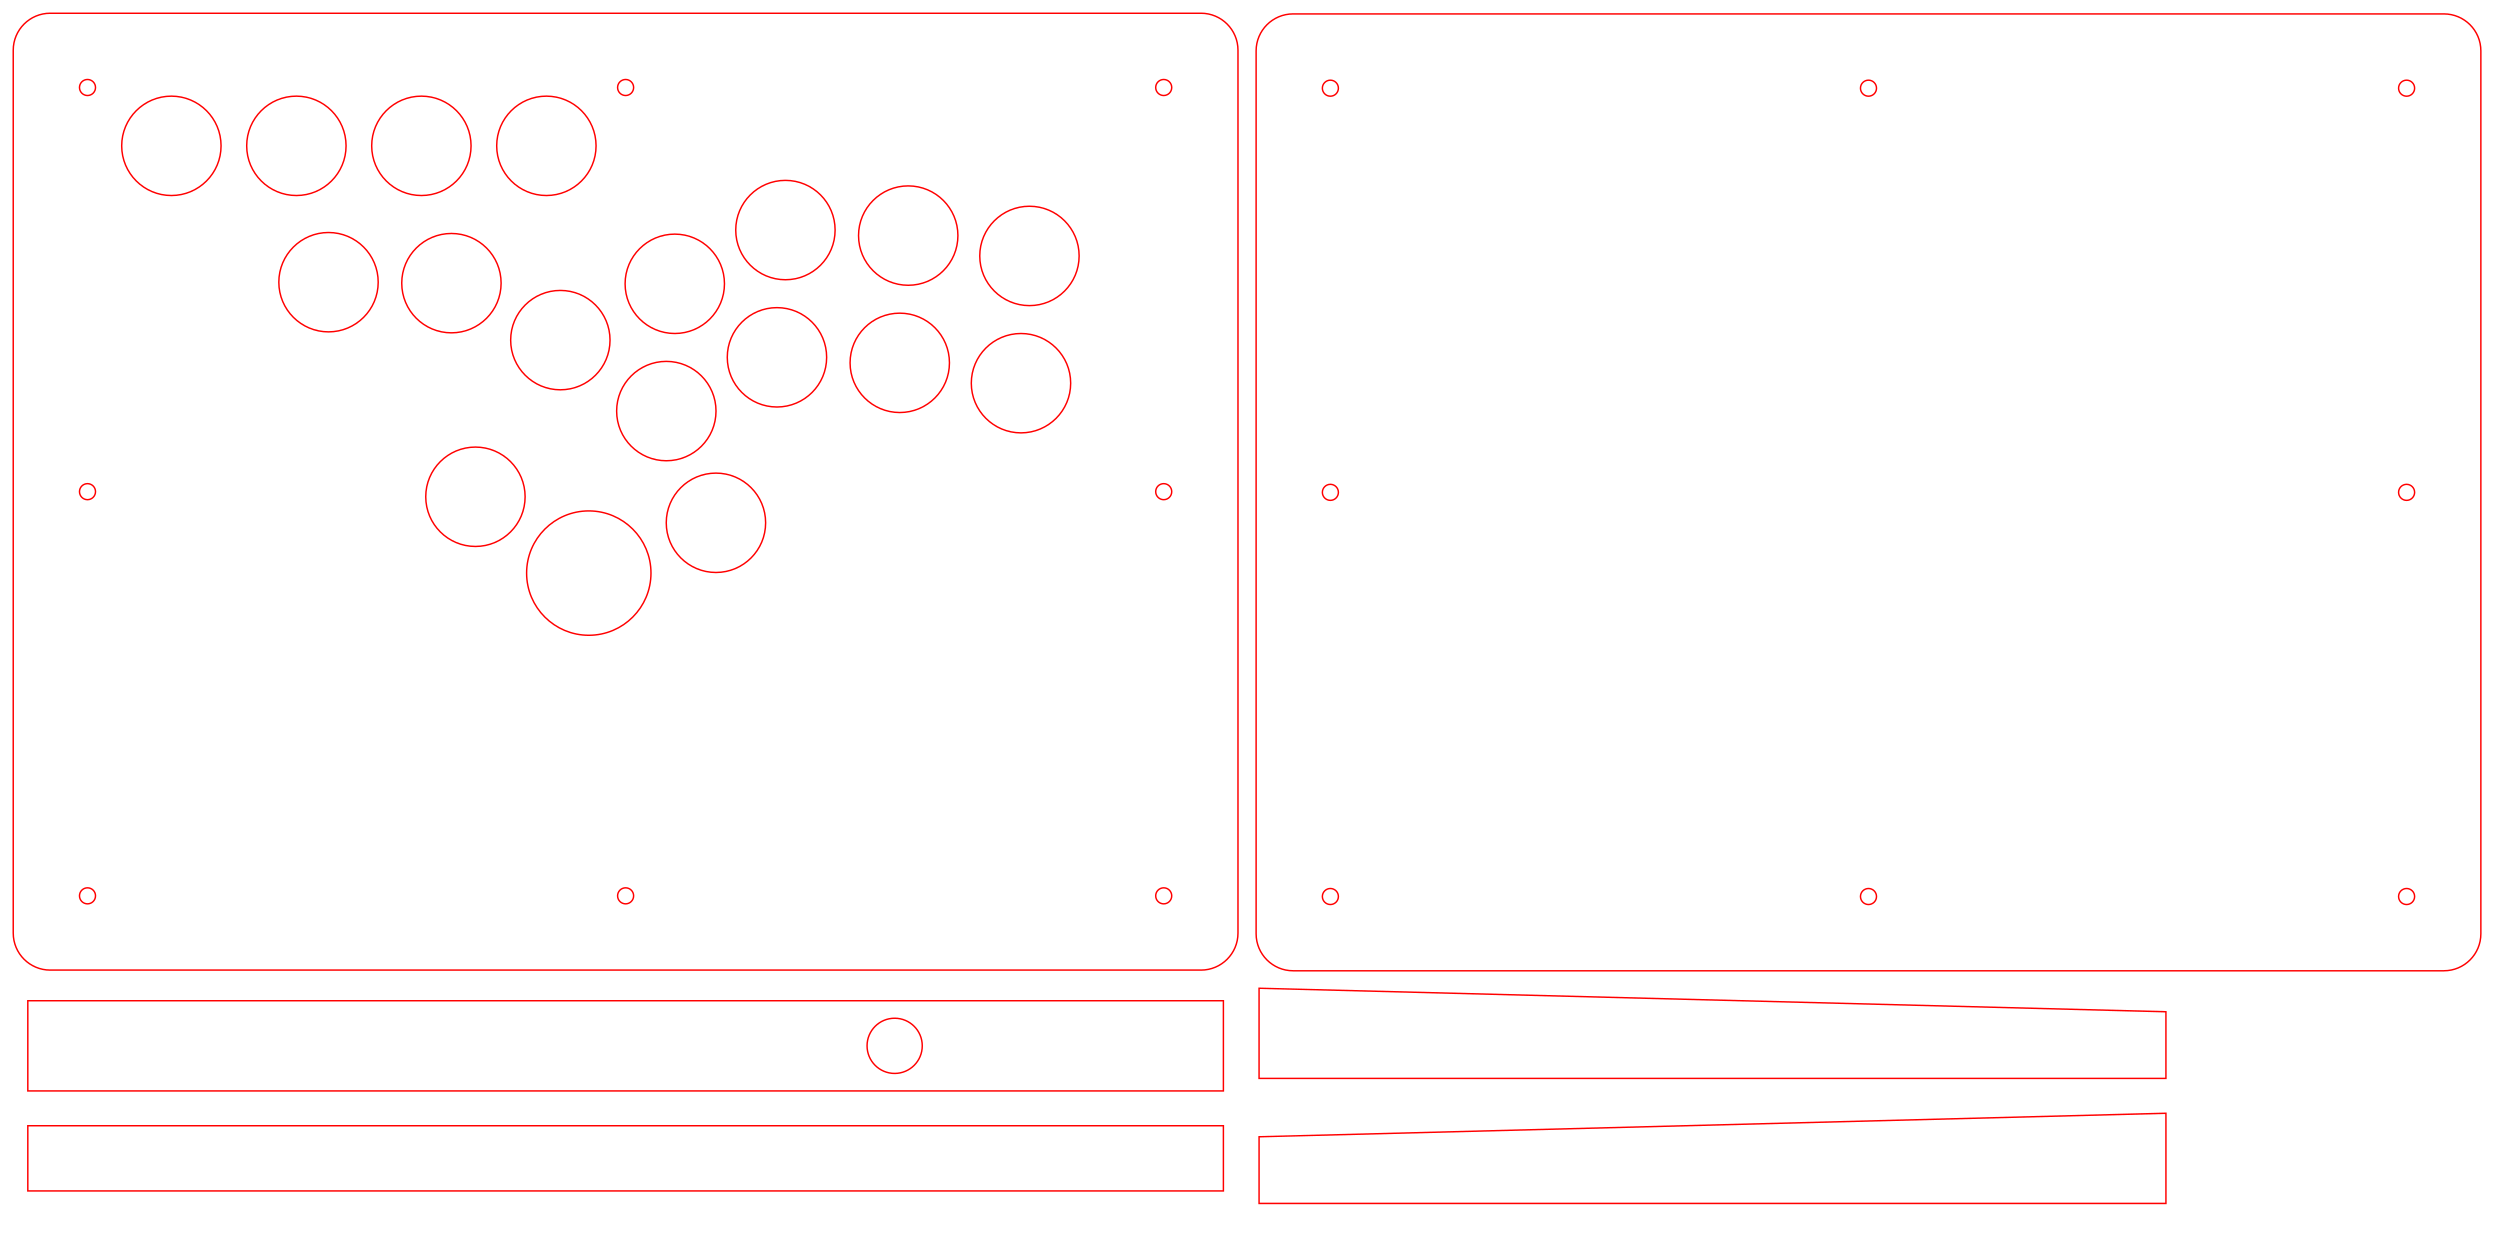
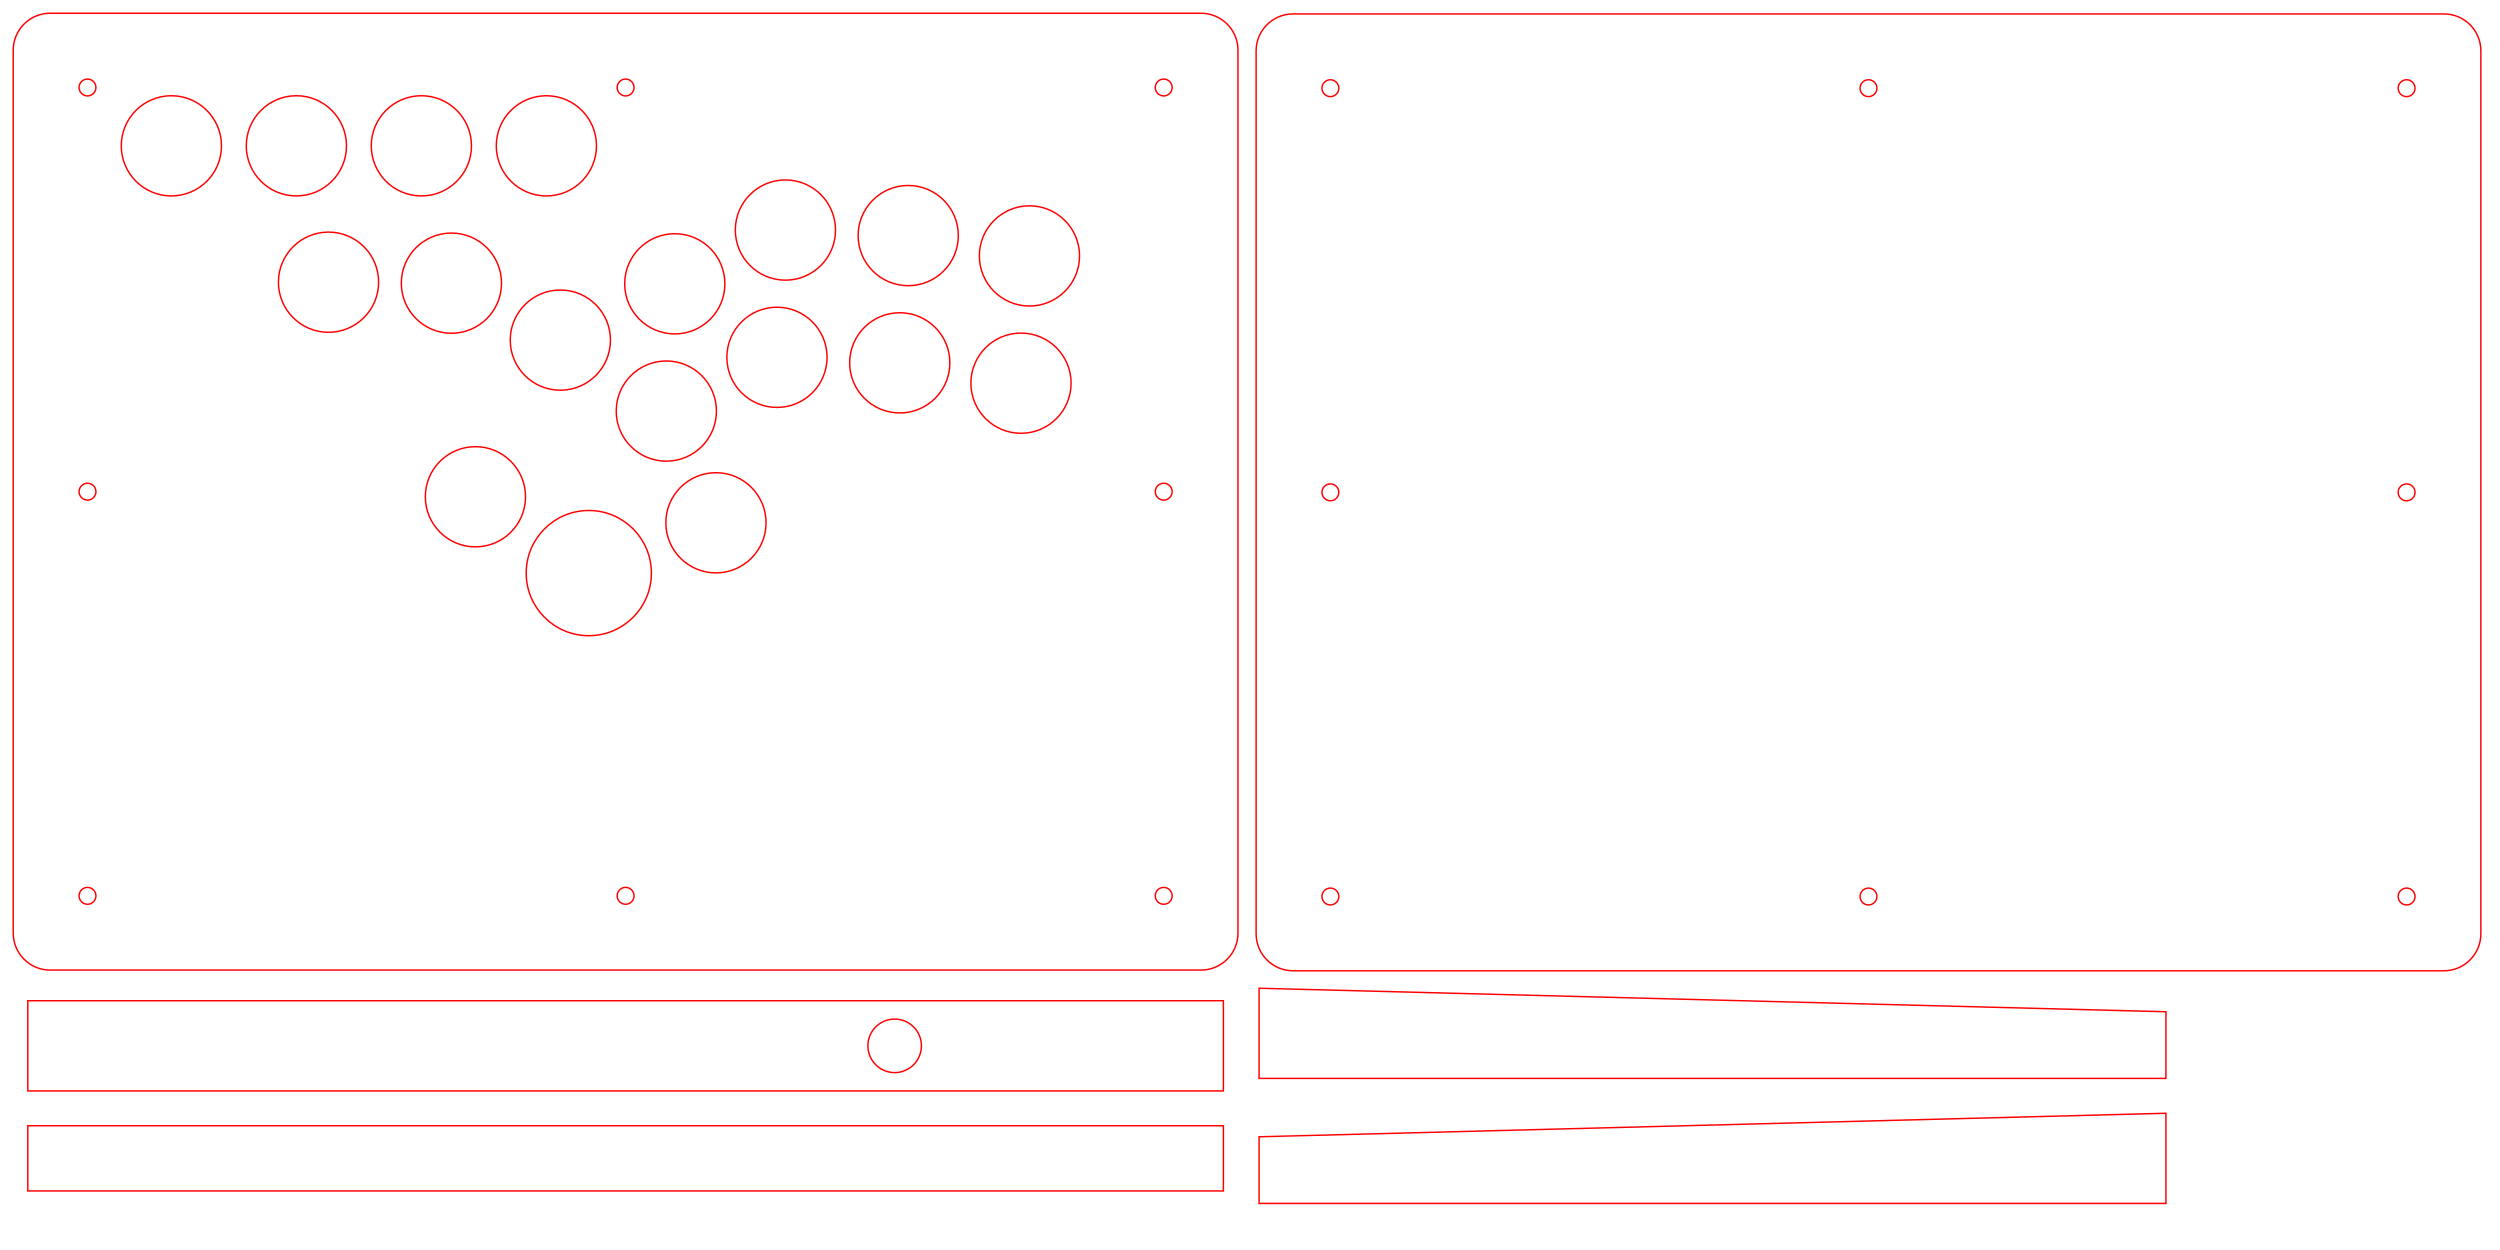
<svg xmlns="http://www.w3.org/2000/svg" width="600mm" height="300mm" viewBox="0 0 600 300" version="1.1" id="svg1">
  <defs id="defs1" />
  <g id="layer3">
    <rect style="fill:none;stroke:#ff0000;stroke-width:0.353;stroke-dasharray:none;stroke-opacity:1" id="rect1-4" width="293.939" height="229.647" x="301.468" y="3.339" ry="8.878" />
-     <circle style="fill:none;stroke:#ff0000;stroke-width:0.353;stroke-dasharray:none;stroke-opacity:1" id="path26-1-8-62" cx="319.292" cy="21.163" r="1.924" />
-     <circle style="fill:none;stroke:#ff0000;stroke-width:0.353;stroke-dasharray:none;stroke-opacity:1" id="path26-1-8-1-5" cx="319.292" cy="118.163" r="1.924" />
-     <circle style="fill:none;stroke:#ff0000;stroke-width:0.353;stroke-dasharray:none;stroke-opacity:1" id="path26-1-8-1-0-4" cx="319.292" cy="215.163" r="1.924" />
-     <circle style="fill:none;stroke:#ff0000;stroke-width:0.353;stroke-dasharray:none;stroke-opacity:1" id="path26-1-8-7-3" cx="448.438" cy="21.163" r="1.924" />
-     <circle style="fill:none;stroke:#ff0000;stroke-width:0.353;stroke-dasharray:none;stroke-opacity:1" id="path26-1-8-0-2" cx="448.438" cy="215.163" r="1.924" />
-     <circle style="fill:none;stroke:#ff0000;stroke-width:0.353;stroke-dasharray:none;stroke-opacity:1" id="path26-1-8-3-1" cx="577.584" cy="21.163" r="1.924" />
-     <circle style="fill:none;stroke:#ff0000;stroke-width:0.353;stroke-dasharray:none;stroke-opacity:1" id="path26-1-8-6-2" cx="577.584" cy="118.163" r="1.924" />
-     <circle style="fill:none;stroke:#ff0000;stroke-width:0.353;stroke-dasharray:none;stroke-opacity:1" id="path26-1-8-75-6" cx="577.584" cy="215.163" r="1.924" />
+     <circle style="fill:none;stroke:#ff0000;stroke-width:0.353;stroke-dasharray:none;stroke-opacity:1" id="path26-1-8-5-4" cx="319.292" cy="21.163" r="2.024" />
+     <circle style="fill:none;stroke:#ff0000;stroke-width:0.353;stroke-dasharray:none;stroke-opacity:1" id="path26-1-8-5-90" cx="448.438" cy="21.163" r="2.024" />
+     <circle style="fill:none;stroke:#ff0000;stroke-width:0.353;stroke-dasharray:none;stroke-opacity:1" id="path26-1-8-5-29" cx="577.584" cy="21.163" r="2.024" />
+     <circle style="fill:none;stroke:#ff0000;stroke-width:0.353;stroke-dasharray:none;stroke-opacity:1" id="path26-1-8-5-48" cx="319.292" cy="118.163" r="2.024" />
+     <circle style="fill:none;stroke:#ff0000;stroke-width:0.353;stroke-dasharray:none;stroke-opacity:1" id="path26-1-8-5-15" cx="577.584" cy="118.163" r="2.024" />
+     <circle style="fill:none;stroke:#ff0000;stroke-width:0.353;stroke-dasharray:none;stroke-opacity:1" id="path26-1-8-5-3" cx="319.292" cy="215.163" r="2.024" />
+     <circle style="fill:none;stroke:#ff0000;stroke-width:0.353;stroke-dasharray:none;stroke-opacity:1" id="path26-1-8-5-5" cx="448.438" cy="215.163" r="2.024" />
+     <circle style="fill:none;stroke:#ff0000;stroke-width:0.353;stroke-dasharray:none;stroke-opacity:1" id="path26-1-8-5-33" cx="577.584" cy="215.163" r="2.024" />
  </g>
  <g id="layer4">
    <path id="rect26-9" style="fill:none;stroke:#ff0000;stroke-width:0.353" d="m 302.176,237.181 217.647,5.642 v 16 H 302.176 Z" />
    <rect style="fill:none;stroke:#ff0000;stroke-width:0.353;stroke-dasharray:none;stroke-opacity:1" id="rect26-7" width="286.939" height="15.647" x="6.676" y="270.177" ry="0" />
    <rect style="fill:none;stroke:#ff0000;stroke-width:0.353;stroke-dasharray:none;stroke-opacity:1" id="rect26" width="286.939" height="21.647" x="6.676" y="240.176" ry="0" />
    <path id="rect26-9-0" style="fill:none;stroke:#ff0000;stroke-width:0.353" d="m 519.824,267.181 -217.647,5.642 V 288.824 H 519.824 Z" />
  </g>
  <g id="layer2" style="fill:none;stroke-width:0.353;stroke-dasharray:none;stroke:#ff0000;stroke-opacity:1">
    <rect style="fill:none;stroke:#ff0000;stroke-width:0.353;stroke-dasharray:none;stroke-opacity:1" id="rect1" width="293.939" height="229.647" x="3.176" y="3.176" ry="8.878" />
-     <ellipse style="fill:none;stroke:#ff0000;stroke-width:0.353;stroke-dasharray:none;stroke-opacity:1" id="path26" cx="78.843" cy="67.726" rx="11.924" ry="11.924" />
-     <ellipse style="fill:none;stroke:#ff0000;stroke-width:0.353;stroke-dasharray:none;stroke-opacity:1" id="path26-3" cx="108.342" cy="67.957" rx="11.924" ry="11.924" />
-     <ellipse style="fill:none;stroke:#ff0000;stroke-width:0.353;stroke-dasharray:none;stroke-opacity:1" id="path26-7" cx="134.483" cy="81.628" rx="11.924" ry="11.924" />
-     <ellipse style="fill:none;stroke:#ff0000;stroke-width:0.353;stroke-dasharray:none;stroke-opacity:1" id="path26-9" cx="161.948" cy="68.115" rx="11.924" ry="11.924" />
-     <ellipse style="fill:none;stroke:#ff0000;stroke-width:0.353;stroke-dasharray:none;stroke-opacity:1" id="path26-5" cx="188.501" cy="55.214" rx="11.924" ry="11.924" />
-     <ellipse style="fill:none;stroke:#ff0000;stroke-width:0.353;stroke-dasharray:none;stroke-opacity:1" id="path26-0" cx="217.974" cy="56.541" rx="11.924" ry="11.924" />
-     <ellipse style="fill:none;stroke:#ff0000;stroke-width:0.353;stroke-dasharray:none;stroke-opacity:1" id="path26-72" cx="247.067" cy="61.423" rx="11.924" ry="11.924" />
-     <ellipse style="fill:none;stroke:#ff0000;stroke-width:0.353;stroke-dasharray:none;stroke-opacity:1" id="path26-4" cx="159.918" cy="98.657" rx="11.924" ry="11.924" />
-     <ellipse style="fill:none;stroke:#ff0000;stroke-width:0.353;stroke-dasharray:none;stroke-opacity:1" id="path26-6" cx="186.471" cy="85.756" rx="11.924" ry="11.924" />
-     <ellipse style="fill:none;stroke-width:0.353;stroke-dasharray:none;stroke:#ff0000;stroke-opacity:1" id="path26-46-1" cx="215.944" cy="87.083" rx="11.924" ry="11.924" />
-     <ellipse style="fill:none;stroke-width:0.353;stroke-dasharray:none;stroke:#ff0000;stroke-opacity:1" id="path26-46-9" cx="245.037" cy="91.965" rx="11.924" ry="11.924" />
-     <ellipse style="fill:none;stroke:#ff0000;stroke-width:0.353;stroke-dasharray:none;stroke-opacity:1" id="path26-46-8" cx="171.826" cy="125.47" rx="11.924" ry="11.924" />
-     <ellipse style="fill:none;stroke:#ff0000;stroke-width:0.353;stroke-dasharray:none;stroke-opacity:1" id="path26-46-3" cx="114.103" cy="119.224" rx="11.924" ry="11.924" />
-     <ellipse style="fill:none;stroke:#ff0000;stroke-width:0.353;stroke-dasharray:none;stroke-opacity:1" id="path26-46-6" cx="141.311" cy="137.543" rx="14.924" ry="14.924" />
-     <ellipse style="fill:none;stroke-width:0.353;stroke-dasharray:none;stroke:#ff0000;stroke-opacity:1" id="path26-1" cx="41.131" cy="35" rx="11.924" ry="11.924" />
-     <ellipse style="fill:none;stroke-width:0.353;stroke-dasharray:none;stroke:#ff0000;stroke-opacity:1" id="path26-26" cx="71.131" cy="35" rx="11.924" ry="11.924" />
-     <ellipse style="fill:none;stroke-width:0.353;stroke-dasharray:none;stroke:#ff0000;stroke-opacity:1" id="path26-55" cx="101.131" cy="35" rx="11.924" ry="11.924" />
-     <ellipse style="fill:none;stroke-width:0.353;stroke-dasharray:none;stroke:#ff0000;stroke-opacity:1" id="path26-46" cx="131.131" cy="35" rx="11.924" ry="11.924" />
-     <circle style="fill:none;stroke:#ff0000;stroke-width:0.353;stroke-dasharray:none;stroke-opacity:1" id="path26-1-8" cx="21" cy="21" r="1.924" />
-     <circle style="fill:none;stroke:#ff0000;stroke-width:0.353;stroke-dasharray:none;stroke-opacity:1" id="path26-1-8-1" cx="21" cy="118" r="1.924" />
-     <circle style="fill:none;stroke:#ff0000;stroke-width:0.353;stroke-dasharray:none;stroke-opacity:1" id="path26-1-8-1-0" cx="21" cy="215" r="1.924" />
-     <circle style="fill:none;stroke:#ff0000;stroke-width:0.353;stroke-dasharray:none;stroke-opacity:1" id="path26-1-8-7" cx="150.146" cy="21" r="1.924" />
-     <circle style="fill:none;stroke:#ff0000;stroke-width:0.353;stroke-dasharray:none;stroke-opacity:1" id="path26-1-8-0" cx="150.146" cy="215" r="1.924" />
-     <circle style="fill:none;stroke:#ff0000;stroke-width:0.353;stroke-dasharray:none;stroke-opacity:1" id="path26-1-8-3" cx="279.292" cy="21" r="1.924" />
-     <circle style="fill:none;stroke:#ff0000;stroke-width:0.353;stroke-dasharray:none;stroke-opacity:1" id="path26-1-8-6" cx="279.292" cy="118" r="1.924" />
-     <circle style="fill:none;stroke:#ff0000;stroke-width:0.353;stroke-dasharray:none;stroke-opacity:1" id="path26-1-8-75" cx="279.292" cy="215" r="1.924" />
-     <ellipse style="fill:none;stroke:#ff0000;stroke-width:0.353;stroke-dasharray:none;stroke-opacity:1" id="path26-4-9-4" cx="214.719" cy="251" rx="6.624" ry="6.624" />
+     <ellipse style="fill:none;stroke:#ff0000;stroke-width:0.353;stroke-dasharray:none;stroke-opacity:1" id="path26-1-1-5" cx="161.948" cy="68.115" rx="12.024" ry="12.024" />
+     <ellipse style="fill:none;stroke:#ff0000;stroke-width:0.353;stroke-dasharray:none;stroke-opacity:1" id="path26-1-1-9" cx="159.918" cy="98.657" rx="12.024" ry="12.024" />
+     <ellipse style="fill:none;stroke:#ff0000;stroke-width:0.353;stroke-dasharray:none;stroke-opacity:1" id="path26-1-1" cx="41.131" cy="35" rx="12.024" ry="12.024" />
+     <ellipse style="fill:none;stroke:#ff0000;stroke-width:0.353;stroke-dasharray:none;stroke-opacity:1" id="path26-1-1-8" cx="71.131" cy="35" rx="12.024" ry="12.024" />
+     <ellipse style="fill:none;stroke:#ff0000;stroke-width:0.353;stroke-dasharray:none;stroke-opacity:1" id="path26-1-1-4" cx="101.131" cy="35" rx="12.024" ry="12.024" />
+     <circle style="fill:none;stroke:#ff0000;stroke-width:0.353;stroke-dasharray:none;stroke-opacity:1" id="path26-1-8-5" cx="21" cy="21" r="2.024" />
+     <ellipse style="fill:none;stroke:#ff0000;stroke-width:0.353;stroke-dasharray:none;stroke-opacity:1" id="path26-4-9-4-7" cx="214.719" cy="251" rx="6.424" ry="6.424" />
+     <ellipse style="fill:none;stroke:#ff0000;stroke-width:0.353;stroke-dasharray:none;stroke-opacity:1" id="path26-1-1-7" cx="131.131" cy="35" rx="12.024" ry="12.024" />
+     <ellipse style="fill:none;stroke:#ff0000;stroke-width:0.353;stroke-dasharray:none;stroke-opacity:1" id="path26-1-1-3" cx="78.843" cy="67.726" rx="12.024" ry="12.024" />
+     <ellipse style="fill:none;stroke:#ff0000;stroke-width:0.353;stroke-dasharray:none;stroke-opacity:1" id="path26-1-1-6" cx="108.342" cy="67.957" rx="12.024" ry="12.024" />
+     <ellipse style="fill:none;stroke:#ff0000;stroke-width:0.353;stroke-dasharray:none;stroke-opacity:1" id="path26-1-1-2" cx="134.483" cy="81.628" rx="12.024" ry="12.024" />
+     <ellipse style="fill:none;stroke:#ff0000;stroke-width:0.353;stroke-dasharray:none;stroke-opacity:1" id="path26-1-1-30" cx="188.501" cy="55.214" rx="12.024" ry="12.024" />
+     <ellipse style="fill:none;stroke:#ff0000;stroke-width:0.353;stroke-dasharray:none;stroke-opacity:1" id="path26-1-1-38" cx="217.974" cy="56.541" rx="12.024" ry="12.024" />
+     <ellipse style="fill:none;stroke:#ff0000;stroke-width:0.353;stroke-dasharray:none;stroke-opacity:1" id="path26-1-1-89" cx="247.067" cy="61.423" rx="12.024" ry="12.024" />
+     <ellipse style="fill:none;stroke:#ff0000;stroke-width:0.353;stroke-dasharray:none;stroke-opacity:1" id="path26-1-1-56" cx="186.471" cy="85.756" rx="12.024" ry="12.024" />
+     <ellipse style="fill:none;stroke:#ff0000;stroke-width:0.353;stroke-dasharray:none;stroke-opacity:1" id="path26-1-1-88" cx="215.944" cy="87.083" rx="12.024" ry="12.024" />
+     <ellipse style="fill:none;stroke:#ff0000;stroke-width:0.353;stroke-dasharray:none;stroke-opacity:1" id="path26-1-1-1" cx="245.037" cy="91.965" rx="12.024" ry="12.024" />
+     <ellipse style="fill:none;stroke:#ff0000;stroke-width:0.353;stroke-dasharray:none;stroke-opacity:1" id="path26-1-1-60" cx="171.826" cy="125.47" rx="12.024" ry="12.024" />
+     <ellipse style="fill:none;stroke:#ff0000;stroke-width:0.353;stroke-dasharray:none;stroke-opacity:1" id="path26-1-1-77" cx="114.103" cy="119.224" rx="12.024" ry="12.024" />
+     <ellipse style="fill:none;stroke:#ff0000;stroke-width:0.353;stroke-dasharray:none;stroke-opacity:1" id="path26-46-6-9" cx="141.311" cy="137.543" rx="15.024" ry="15.024" />
+     <circle style="fill:none;stroke:#ff0000;stroke-width:0.353;stroke-dasharray:none;stroke-opacity:1" id="path26-1-8-5-0" cx="150.146" cy="21" r="2.024" />
+     <circle style="fill:none;stroke:#ff0000;stroke-width:0.353;stroke-dasharray:none;stroke-opacity:1" id="path26-1-8-5-1" cx="279.292" cy="21" r="2.024" />
+     <circle style="fill:none;stroke:#ff0000;stroke-width:0.353;stroke-dasharray:none;stroke-opacity:1" id="path26-1-8-5-9" cx="21" cy="118" r="2.024" />
+     <circle style="fill:none;stroke:#ff0000;stroke-width:0.353;stroke-dasharray:none;stroke-opacity:1" id="path26-1-8-5-8" cx="279.292" cy="118" r="2.024" />
+     <circle style="fill:none;stroke:#ff0000;stroke-width:0.353;stroke-dasharray:none;stroke-opacity:1" id="path26-1-8-5-14" cx="21" cy="215" r="2.024" />
+     <circle style="fill:none;stroke:#ff0000;stroke-width:0.353;stroke-dasharray:none;stroke-opacity:1" id="path26-1-8-5-2" cx="150.146" cy="215" r="2.024" />
+     <circle style="fill:none;stroke:#ff0000;stroke-width:0.353;stroke-dasharray:none;stroke-opacity:1" id="path26-1-8-5-7" cx="279.292" cy="215" r="2.024" />
  </g>
</svg>
